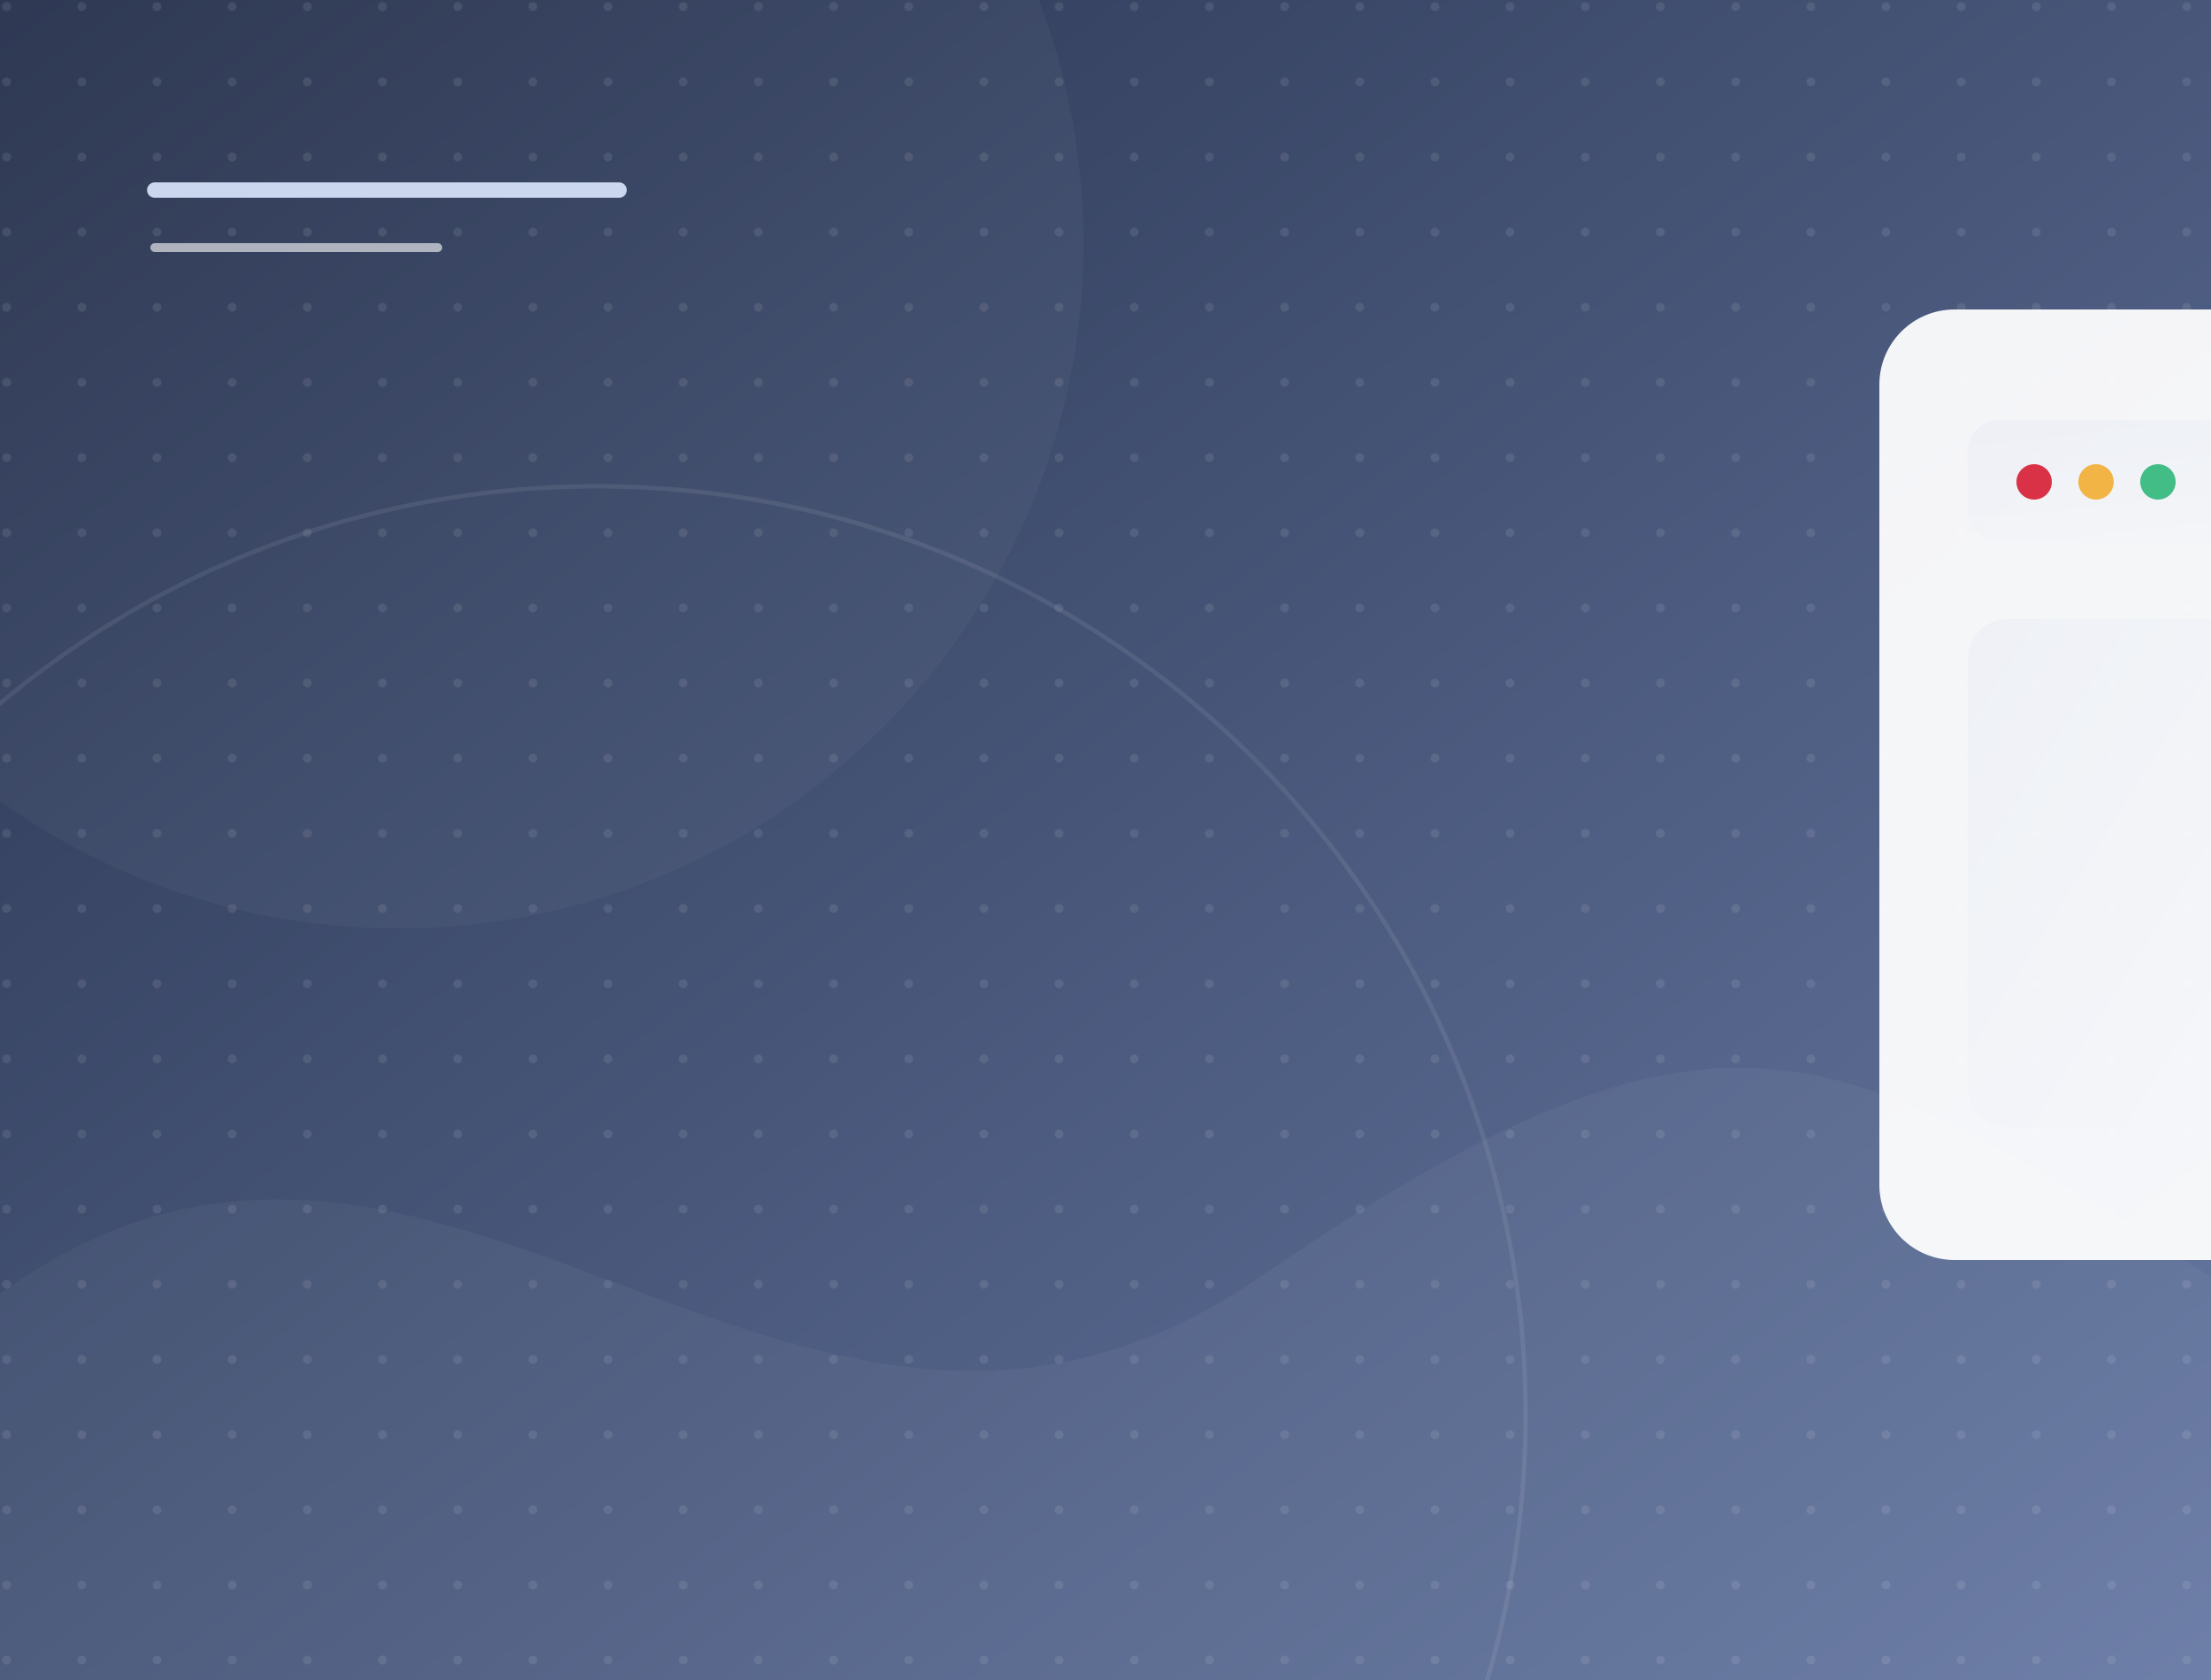
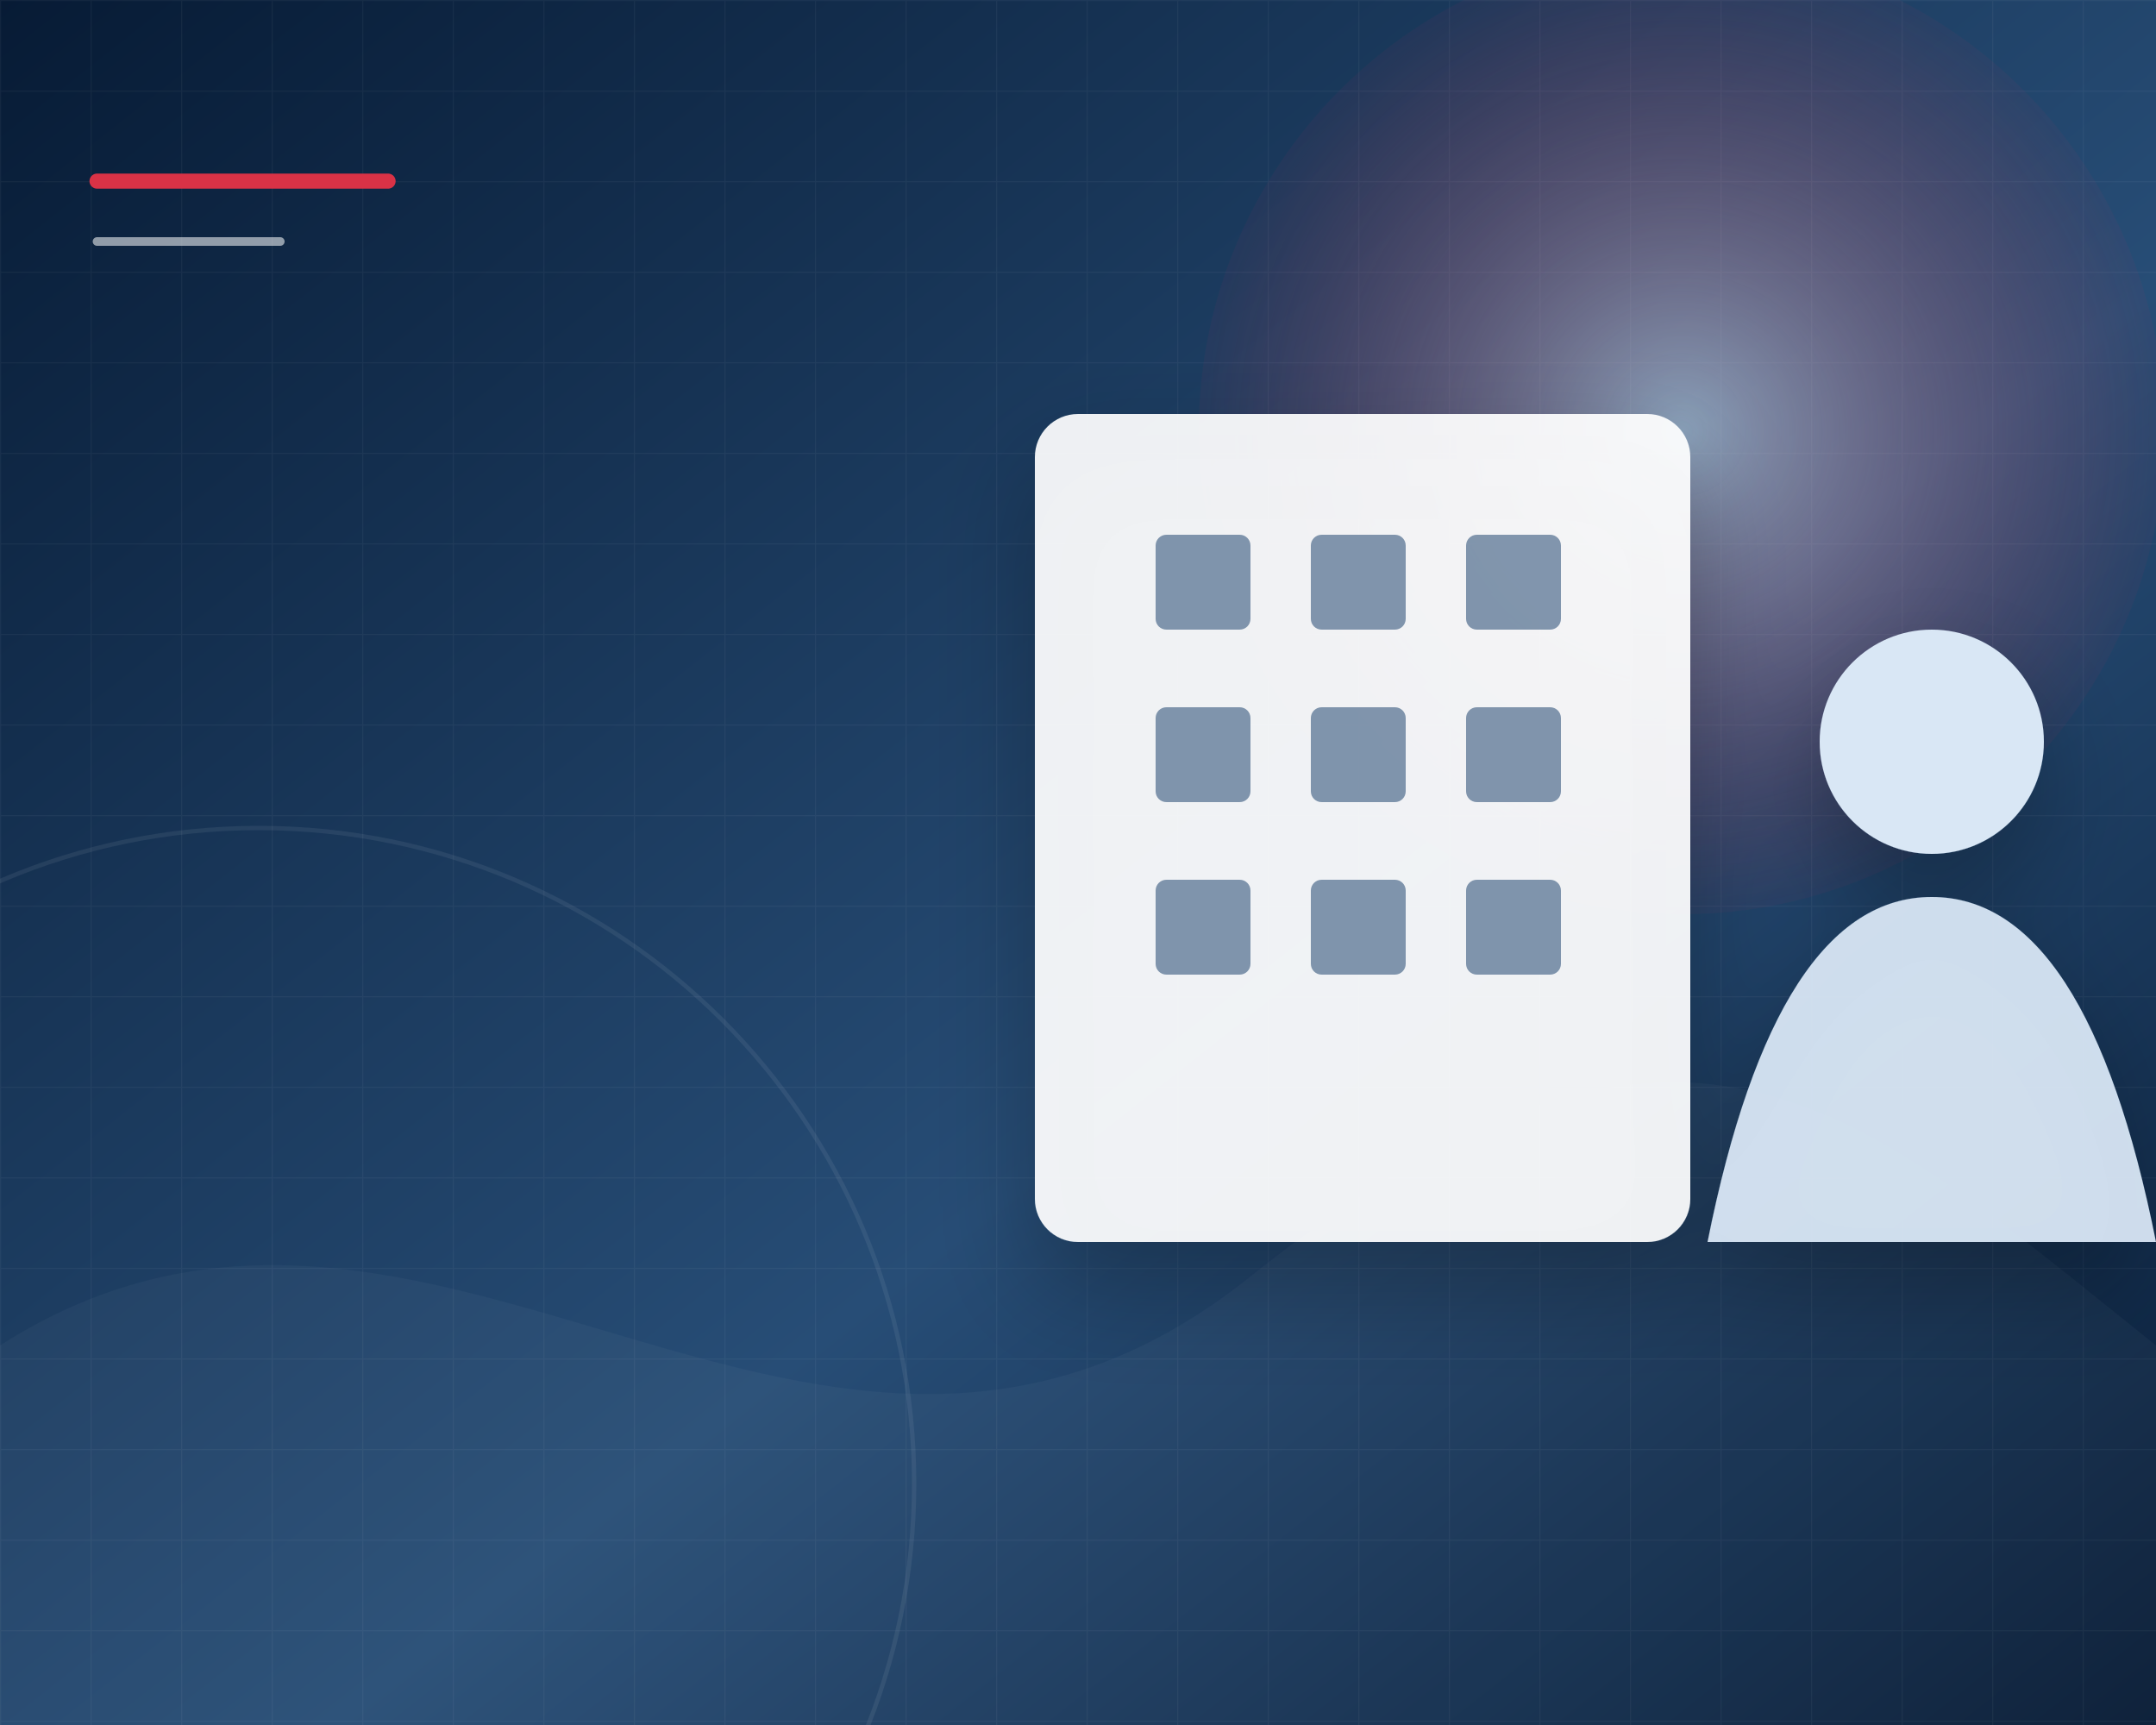
- <svg xmlns="http://www.w3.org/2000/svg" width="1000" height="760" viewBox="0 0 1000 760" role="img">
+ <svg xmlns="http://www.w3.org/2000/svg" width="1000" height="800" viewBox="0 0 1000 800" role="img" aria-labelledby="title-c8d92903">
  <defs>
    <linearGradient id="bgc8d92903" x1="0" y1="0" x2="1" y2="1">
-       <stop stop-color="#27324d" />
-       <stop offset="1" stop-color="#687aa5" />
+       <stop stop-color="#071b35" />
+       <stop offset=".58" stop-color="#274d76" />
+       <stop offset="1" stop-color="#071b35" />
    </linearGradient>
-     <linearGradient id="accent" x1="0" y1="0" x2="1" y2="1">
-       <stop stop-color="#cbd6ef" />
-       <stop offset="1" stop-color="#fff" />
+     <radialGradient id="glowc8d92903" cx="50%" cy="50%" r="50%">
+       <stop stop-color="#d9e7f5" stop-opacity=".92" />
+       <stop offset="1" stop-color="#d93246" stop-opacity=".08" />
+     </radialGradient>
+     <linearGradient id="glassc8d92903" x1="0" y1="0" x2="1" y2="1">
+       <stop stop-color="#fff" stop-opacity=".36" />
+       <stop offset="1" stop-color="#fff" stop-opacity=".08" />
    </linearGradient>
-     <radialGradient id="warm">
-       <stop stop-color="#ffe9d0" />
-       <stop offset="1" stop-color="#f4a95d" />
-     </radialGradient>
-     <pattern id="dotsc8d92903" width="34" height="34" patternUnits="userSpaceOnUse">
-       <circle cx="3" cy="3" r="2" fill="#fff" opacity=".09" />
+     <pattern id="gridc8d92903" width="42" height="42" patternUnits="userSpaceOnUse">
+       <path d="M42 0H0V42" fill="none" stroke="#fff" stroke-opacity=".045" />
    </pattern>
+     <filter id="shadowc8d92903" x="-30%" y="-30%" width="160%" height="160%">
+       <feDropShadow dx="0" dy="22" stdDeviation="24" flood-color="#000" flood-opacity=".28" />
+     </filter>
  </defs>
-   <rect width="1000" height="760" fill="url(#bgc8d92903)" />
-   <rect width="1000" height="760" fill="url(#dotsc8d92903)" />
-   <circle cx="180" cy="110" r="310" fill="#fff" opacity=".035" />
-   <circle cx="270" cy="640" r="420" fill="none" stroke="#fff" stroke-width="2" opacity=".08" />
-   <path d="M0 585.2C200.0 440.8 360.0 722.0 570.0 577.6S830.0 471.2 1000 577.6V760H0Z" fill="#fff" opacity=".04" />
-   <rect x="850" y="140" width="570" height="430" rx="34" fill="#fff" opacity=".94" />
-   <rect x="890" y="190" width="490" height="55" rx="14" fill="url(#accent)" opacity=".18" />
-   <rect x="890" y="280" width="145" height="230" rx="18" fill="url(#accent)" opacity=".15" />
-   <rect x="1065" y="280" width="315" height="100" rx="18" fill="url(#accent)" opacity=".12" />
-   <rect x="1065" y="410" width="145" height="100" rx="18" fill="url(#accent)" opacity=".45" />
-   <rect x="1235" y="410" width="145" height="100" rx="18" fill="url(#accent)" opacity=".22" />
-   <circle cx="920" cy="218" r="8" fill="#d93246" />
-   <circle cx="948" cy="218" r="8" fill="#f1b445" />
-   <circle cx="976" cy="218" r="8" fill="#43bd86" />
-   <path d="M70 86h210" stroke="#cbd6ef" stroke-width="7" stroke-linecap="round" />
-   <path d="M70 112h128" stroke="#fff" stroke-width="4" stroke-linecap="round" opacity=".6" />
+   <rect width="1000" height="800" fill="url(#bgc8d92903)" />
+   <rect width="1000" height="800" fill="url(#gridc8d92903)" />
+   <circle cx="780" cy="200" r="224" fill="url(#glowc8d92903)" opacity=".62" />
+   <circle cx="120" cy="688" r="304" fill="none" stroke="#fff" stroke-opacity=".07" stroke-width="2" />
+   <path d="M0 624 C 200 496, 380 752, 580 592 S 860 512, 1000 624 V 800 H0Z" fill="#fff" opacity=".035" />
+   <path d="M45 84H180" stroke="#d93246" stroke-width="7" stroke-linecap="round" />
+   <path d="M45 112H130" stroke="#fff" stroke-opacity=".55" stroke-width="4" stroke-linecap="round" />
+   <g filter="url(#shadowc8d92903)">
+     <rect x="480" y="192" width="304" height="384" rx="20" fill="#fff" opacity=".92" />
+     <rect x="536" y="248" width="44" height="44" rx="5" fill="#274d76" opacity=".56" />
+     <rect x="608" y="248" width="44" height="44" rx="5" fill="#274d76" opacity=".56" />
+     <rect x="680" y="248" width="44" height="44" rx="5" fill="#274d76" opacity=".56" />
+     <rect x="536" y="328" width="44" height="44" rx="5" fill="#274d76" opacity=".56" />
+     <rect x="608" y="328" width="44" height="44" rx="5" fill="#274d76" opacity=".56" />
+     <rect x="680" y="328" width="44" height="44" rx="5" fill="#274d76" opacity=".56" />
+     <rect x="536" y="408" width="44" height="44" rx="5" fill="#274d76" opacity=".56" />
+     <rect x="608" y="408" width="44" height="44" rx="5" fill="#274d76" opacity=".56" />
+     <rect x="680" y="408" width="44" height="44" rx="5" fill="#274d76" opacity=".56" />
+     <circle cx="896" cy="344" r="52" fill="#d9e7f5" />
+     <path d="M792 576Q824 416 896 416T1000 576" fill="#d9e7f5" opacity=".94" />
+   </g>
</svg>
